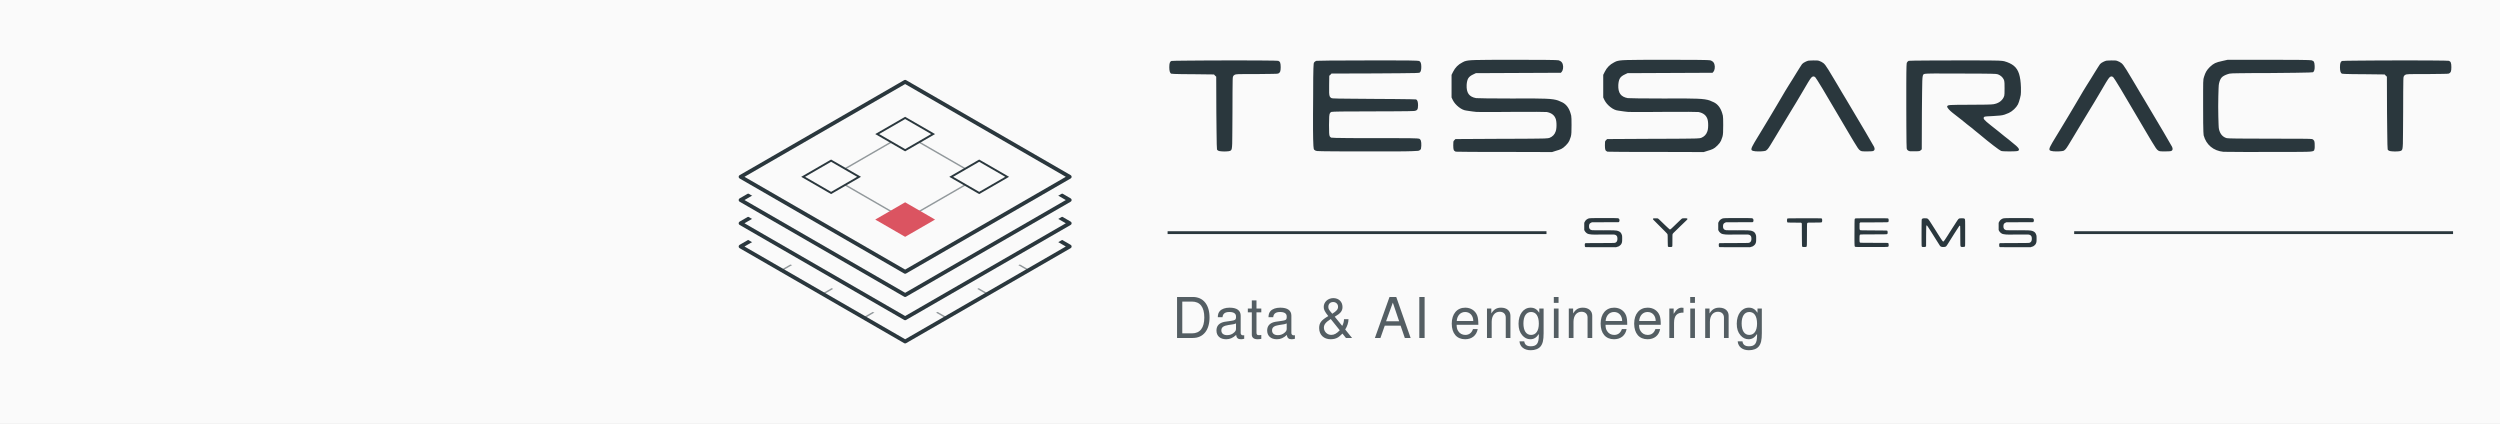
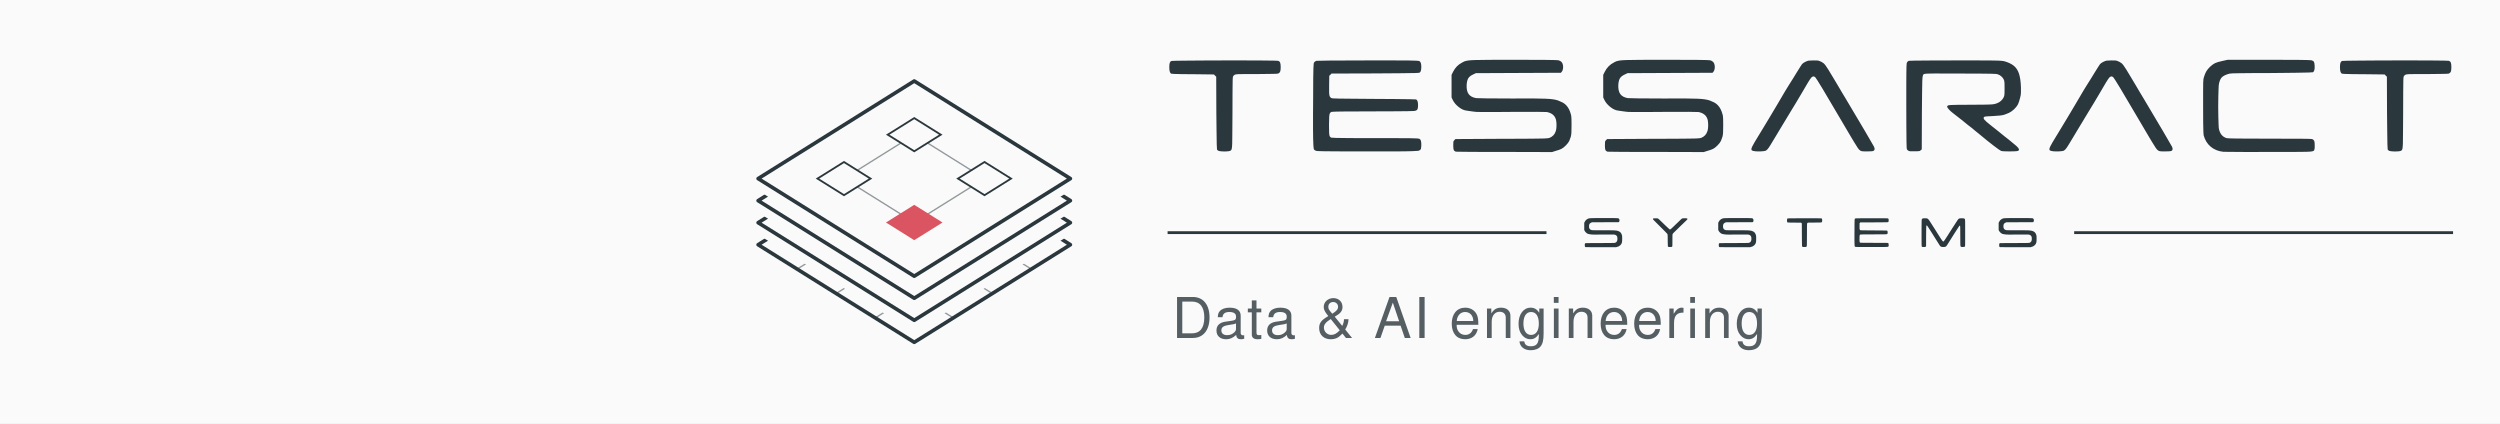
<svg xmlns="http://www.w3.org/2000/svg" viewBox="0 0 1128 191" width="1128" height="191" role="img" aria-label="Tessaract Systems">
  <defs>
    <mask id="li_m0" maskUnits="userSpaceOnUse" x="0" y="0" width="760" height="610">
      <rect x="0" y="0" width="760" height="610" fill="#fff" />
-       <polygon points="200,218.85 370,317 200,415.15 30,317" fill="#000" stroke="#000" stroke-width="22" stroke-linejoin="round" />
-       <polygon points="200,194.85 370,293 200,391.15 30,293" fill="#000" stroke="#000" stroke-width="22" stroke-linejoin="round" />
-       <polygon points="200,170.85 370,269 200,367.15 30,269" fill="#000" stroke="#000" stroke-width="22" stroke-linejoin="round" />
+       <polygon points="200,210.75 370,317 200,423.25 30,317" fill="#000" stroke="#000" stroke-width="22" stroke-linejoin="round" />
+       <polygon points="200,186.75 370,293 200,399.25 30,293" fill="#000" stroke="#000" stroke-width="22" stroke-linejoin="round" />
+       <polygon points="200,162.75 370,269 200,375.25 30,269" fill="#000" stroke="#000" stroke-width="22" stroke-linejoin="round" />
    </mask>
    <mask id="li_m1" maskUnits="userSpaceOnUse" x="0" y="0" width="760" height="610">
      <rect x="0" y="0" width="760" height="610" fill="#fff" />
-       <polygon points="200,194.85 370,293 200,391.15 30,293" fill="#000" stroke="#000" stroke-width="22" stroke-linejoin="round" />
-       <polygon points="200,170.85 370,269 200,367.15 30,269" fill="#000" stroke="#000" stroke-width="22" stroke-linejoin="round" />
+       <polygon points="200,186.75 370,293 200,399.25 30,293" fill="#000" stroke="#000" stroke-width="22" stroke-linejoin="round" />
+       <polygon points="200,162.75 370,269 200,375.25 30,269" fill="#000" stroke="#000" stroke-width="22" stroke-linejoin="round" />
    </mask>
    <mask id="li_m2" maskUnits="userSpaceOnUse" x="0" y="0" width="760" height="610">
      <rect x="0" y="0" width="760" height="610" fill="#fff" />
-       <polygon points="200,170.85 370,269 200,367.15 30,269" fill="#000" stroke="#000" stroke-width="22" stroke-linejoin="round" />
+       <polygon points="200,162.75 370,269 200,375.25 30,269" fill="#000" stroke="#000" stroke-width="22" stroke-linejoin="round" />
    </mask>
  </defs>
  <rect width="1128" height="191" fill="#FAFAFA" />
-   <g transform="translate(328.05,29.93) scale(0.4366939) translate(-16,-154.85)">
+   <g transform="translate(336.27,29.93) scale(0.4143418) translate(-16,-146.75)">
    <g mask="url(#li_m0)">
-       <polygon points="200,242.85 370,341 200,439.15 30,341" fill="none" stroke="#2A373D" stroke-width="4" stroke-linejoin="round" />
-       <path d="M72.5,365.54 L242.5,267.39 M115,390.07 L285,291.93 M157.5,414.61 L327.5,316.46 M157.5,267.39 L327.5,365.54 M115,291.93 L285,390.07 M72.5,316.46 L242.5,414.61" fill="none" stroke="#2A373D" stroke-width="1.5" stroke-linecap="round" opacity=".5" />
+       <polygon points="200,234.75 370,341 200,447.25 30,341" fill="none" stroke="#2A373D" stroke-width="4" stroke-linejoin="round" />
+       <path d="M72.5,367.56 L242.5,261.31 M115,394.12 L285,287.88 M157.5,420.69 L327.5,314.44 M157.5,261.31 L327.5,367.56 M115,287.88 L285,394.12 M72.5,314.44 L242.5,420.69" fill="none" stroke="#2A373D" stroke-width="1.5" stroke-linecap="round" opacity=".5" />
    </g>
    <g mask="url(#li_m1)">
-       <polygon points="200,218.85 370,317 200,415.15 30,317" fill="none" stroke="#2A373D" stroke-width="4" stroke-linejoin="round" />
-       <path d="M195.8,319.42 L191.5,267.93" fill="none" stroke="#2A373D" stroke-width="2" opacity=".75" />
-       <path d="M195.8,319.42 L289.2,314.58" fill="none" stroke="#2A373D" stroke-width="2" opacity=".75" />
-       <path d="M195.8,319.42 L106.5,321.85" fill="none" stroke="#2A373D" stroke-width="2" opacity=".75" />
-       <path d="M195.8,319.42 L204.2,368.5" fill="none" stroke="#2A373D" stroke-width="2" opacity=".75" />
-       <path d="M191.5,267.93 L289.2,314.58 M204.2,368.5 L106.5,321.85" fill="none" stroke="#2A373D" stroke-width="2" opacity=".75" />
-       <ellipse cx="191.5" cy="267.93" rx="10.8" ry="6.24" fill="#FAFAFA" stroke="#2A373D" stroke-width="2" />
-       <ellipse cx="289.2" cy="314.58" rx="10.8" ry="6.24" fill="#FAFAFA" stroke="#2A373D" stroke-width="2" />
-       <ellipse cx="106.5" cy="321.85" rx="10.8" ry="6.24" fill="#FAFAFA" stroke="#2A373D" stroke-width="2" />
-       <ellipse cx="204.2" cy="368.5" rx="10.8" ry="6.24" fill="#FAFAFA" stroke="#2A373D" stroke-width="2" />
-       <ellipse cx="195.8" cy="319.42" rx="15.6" ry="9.01" fill="#2A373D" stroke="#2A373D" stroke-width="2" />
+       <polygon points="200,210.75 370,317 200,423.25 30,317" fill="none" stroke="#2A373D" stroke-width="4" stroke-linejoin="round" />
+       <path d="M195.8,319.62 L191.5,263.88" fill="none" stroke="#2A373D" stroke-width="2" opacity=".75" />
+       <path d="M195.8,319.62 L289.2,314.38" fill="none" stroke="#2A373D" stroke-width="2" opacity=".75" />
+       <path d="M195.8,319.62 L106.5,322.25" fill="none" stroke="#2A373D" stroke-width="2" opacity=".75" />
+       <path d="M195.8,319.62 L204.2,372.75" fill="none" stroke="#2A373D" stroke-width="2" opacity=".75" />
+       <path d="M191.5,263.88 L289.2,314.38 M204.2,372.75 L106.5,322.25" fill="none" stroke="#2A373D" stroke-width="2" opacity=".75" />
+       <ellipse cx="191.5" cy="263.88" rx="10.8" ry="6.75" fill="#FAFAFA" stroke="#2A373D" stroke-width="2" />
+       <ellipse cx="289.2" cy="314.38" rx="10.8" ry="6.75" fill="#FAFAFA" stroke="#2A373D" stroke-width="2" />
+       <ellipse cx="106.5" cy="322.25" rx="10.8" ry="6.75" fill="#FAFAFA" stroke="#2A373D" stroke-width="2" />
+       <ellipse cx="204.2" cy="372.75" rx="10.8" ry="6.75" fill="#FAFAFA" stroke="#2A373D" stroke-width="2" />
+       <ellipse cx="195.8" cy="319.62" rx="15.6" ry="9.75" fill="#2A373D" stroke="#2A373D" stroke-width="2" />
    </g>
    <g mask="url(#li_m2)">
-       <polygon points="200,194.85 370,293 200,391.15 30,293" fill="none" stroke="#2A373D" stroke-width="4" stroke-linejoin="round" />
-       <polygon points="200,226.26 315.6,293 200,359.74 84.4,293" fill="none" stroke="#2A373D" stroke-width="2" stroke-dasharray="7 8" opacity=".75" />
-       <polygon points="200,261.59 254.4,293 200,324.41 145.6,293" fill="none" stroke="#2A373D" stroke-width="2" opacity=".75" />
-       <ellipse cx="200" cy="293" rx="9.6" ry="5.54" fill="#DB5461" />
+       <polygon points="200,186.75 370,293 200,399.25 30,293" fill="none" stroke="#2A373D" stroke-width="4" stroke-linejoin="round" />
+       <polygon points="200,220.75 315.6,293 200,365.25 84.4,293" fill="none" stroke="#2A373D" stroke-width="2" stroke-dasharray="7 8" opacity=".75" />
+       <polygon points="200,259 254.4,293 200,327 145.6,293" fill="none" stroke="#2A373D" stroke-width="2" opacity=".75" />
+       <ellipse cx="200" cy="293" rx="9.6" ry="6" fill="#DB5461" />
    </g>
    <g>
-       <polygon points="200,170.85 370,269 200,367.15 30,269" fill="none" stroke="#2A373D" stroke-width="4" stroke-linejoin="round" />
-       <polygon points="200,224.83 276.5,269 200,313.17 123.5,269" fill="none" stroke="#2A373D" stroke-width="1.5" opacity=".5" />
-       <polygon points="200,208.15 228.9,224.83 200,241.52 171.1,224.83" fill="#FAFAFA" stroke="#2A373D" stroke-width="2" />
-       <polygon points="276.5,252.31 305.4,269 276.5,285.69 247.6,269" fill="#FAFAFA" stroke="#2A373D" stroke-width="2" />
-       <polygon points="123.5,252.31 152.4,269 123.5,285.69 94.6,269" fill="#FAFAFA" stroke="#2A373D" stroke-width="2" />
-       <polygon points="200,296.48 228.9,313.17 200,329.85 171.1,313.17" fill="#DB5461" stroke="#DB5461" stroke-width="2" />
+       <polygon points="200,162.75 370,269 200,375.25 30,269" fill="none" stroke="#2A373D" stroke-width="4" stroke-linejoin="round" />
+       <polygon points="200,221.19 276.5,269 200,316.81 123.5,269" fill="none" stroke="#2A373D" stroke-width="1.5" opacity=".5" />
+       <polygon points="200,203.12 228.9,221.19 200,239.25 171.1,221.19" fill="#FAFAFA" stroke="#2A373D" stroke-width="2" />
+       <polygon points="276.5,250.94 305.4,269 276.5,287.06 247.6,269" fill="#FAFAFA" stroke="#2A373D" stroke-width="2" />
+       <polygon points="123.5,250.94 152.4,269 123.5,287.06 94.6,269" fill="#FAFAFA" stroke="#2A373D" stroke-width="2" />
+       <polygon points="200,298.75 228.9,316.81 200,334.88 171.1,316.81" fill="#DB5461" stroke="#DB5461" stroke-width="2" />
    </g>
  </g>
  <g transform="translate(526.82,26.97) scale(0.29) translate(-0,-699.26)">wordmark: the generator composes this with a freshly drawn mark.
<path d="M76.852 -3.034Q76.65 -3.236 76.448 -11.123Q76.245 -19.011 76.144 -31.853Q76.043 -44.696 75.841 -60.268L75.639 -116.289L73.819 -117.907L72.201 -119.728L39.437 -120.132Q30.336 -120.132 22.853 -120.233Q15.37 -120.334 10.618 -120.537Q5.865 -120.739 5.663 -120.941Q2.629 -122.357 2.629 -130.851Q2.629 -135.502 3.337 -137.727Q4.045 -139.952 6.067 -140.761Q6.472 -140.963 13.55 -141.064Q20.629 -141.165 32.46 -141.266Q44.291 -141.368 58.853 -141.469Q73.414 -141.57 88.987 -141.57Q104.559 -141.57 119.121 -141.57Q133.682 -141.57 145.513 -141.469Q157.345 -141.368 164.524 -141.266Q171.704 -141.165 172.108 -140.963Q174.333 -140.154 175.142 -138.031Q175.951 -135.907 175.951 -131.053Q175.951 -126.199 175.142 -124.177Q174.333 -122.154 172.108 -121.143Q171.299 -120.739 162.906 -120.638Q154.513 -120.537 138.132 -120.334Q126.806 -120.334 120.334 -120.334Q113.863 -120.334 110.526 -120.233Q107.189 -120.132 105.975 -119.829Q104.762 -119.525 104.155 -119.121Q102.335 -118.11 101.728 -116.289Q101.323 -115.683 101.222 -110.121Q101.121 -104.559 101.02 -92.627Q100.919 -80.695 100.919 -60.673Q100.717 -41.257 100.717 -29.629Q100.717 -18 100.515 -12.135Q100.312 -6.27 99.807 -4.146Q99.301 -2.022 98.29 -1.416Q98.088 -1.213 97.076 -0.809Q95.661 -0.202 91.717 0.0Q87.773 0.202 83.931 -0.101Q80.088 -0.404 79.077 -1.011Q77.257 -1.82 76.852 -3.034Z M228.284 -2.427Q227.677 -3.034 227.374 -4.146Q227.071 -5.258 226.869 -8.595Q226.666 -11.932 226.464 -19.213Q226.262 -23.662 226.262 -34.078Q226.262 -44.493 226.262 -58.044Q226.262 -71.594 226.464 -85.751Q226.464 -103.548 226.565 -113.863Q226.666 -124.177 226.869 -129.233Q227.071 -134.289 227.273 -136.008Q227.475 -137.727 227.88 -138.334Q229.093 -140.154 231.52 -140.963Q232.734 -141.165 252.452 -141.368Q272.171 -141.57 311.406 -141.57Q335.877 -141.57 351.248 -141.57Q366.618 -141.57 375.112 -141.469Q383.606 -141.368 387.045 -141.165Q390.483 -140.963 391.292 -140.761Q393.112 -139.952 393.921 -137.828Q394.73 -135.705 394.73 -131.458Q394.73 -124.177 392.101 -122.559Q391.494 -122.154 385.123 -121.952Q378.753 -121.75 363.787 -121.649Q348.821 -121.548 322.731 -121.346L254.98 -121.143L253.362 -119.323L251.542 -117.705L251.34 -103.346Q251.138 -95.256 251.34 -91.211Q251.542 -87.167 252.25 -85.65Q252.958 -84.133 254.576 -83.122Q255.182 -82.717 257.407 -82.515Q259.632 -82.313 266.002 -82.212Q272.373 -82.11 285.519 -82.009Q298.665 -81.908 321.114 -81.706Q338.911 -81.706 353.675 -81.504Q368.438 -81.301 377.438 -81.2Q386.438 -81.099 386.64 -80.897Q389.674 -79.481 389.674 -71.796Q389.674 -66.942 388.46 -65.122Q387.247 -63.302 383.404 -62.897Q382.393 -62.695 373.292 -62.594Q364.191 -62.493 349.832 -62.392Q335.473 -62.291 318.484 -62.291Q285.317 -62.291 270.755 -62.088Q256.194 -61.886 254.98 -61.482Q253.362 -60.875 252.553 -59.459Q251.744 -58.044 251.441 -53.999Q251.138 -49.954 251.138 -41.055Q251.138 -32.763 251.34 -28.82Q251.542 -24.876 252.25 -23.561Q252.958 -22.247 254.576 -21.438Q255.182 -21.235 261.755 -21.033Q268.328 -20.831 282.991 -20.73Q297.653 -20.629 322.731 -20.629Q343.765 -20.629 356.91 -20.629Q370.056 -20.629 377.337 -20.528Q384.618 -20.426 387.55 -20.224Q390.483 -20.022 391.292 -19.82Q393.314 -19.011 394.123 -16.483Q394.932 -13.955 394.73 -8.696Q394.528 -5.258 394.224 -4.146Q393.921 -3.034 392.707 -2.225Q391.696 -1.213 389.775 -0.91Q387.854 -0.607 380.573 -0.404Q377.539 -0.202 368.337 -0.101Q359.135 0.0 345.888 0.0Q332.641 0.0 317.574 0.0Q302.507 0.0 287.845 0.0Q273.182 0.0 260.845 -0.101Q248.508 -0.202 240.823 -0.303Q233.138 -0.404 232.531 -0.607Q229.7 -1.011 228.284 -2.427Z M444.434 -9.303Q444.434 -13.955 444.636 -15.067Q444.838 -16.179 446.052 -17.393L447.872 -19.213L519.466 -19.618Q539.892 -19.618 553.24 -19.719Q566.588 -19.82 574.476 -19.921Q582.363 -20.022 586.206 -20.123Q590.048 -20.224 591.666 -20.528Q593.284 -20.831 594.093 -21.033Q601.374 -23.865 603.801 -31.145Q604.61 -33.168 604.913 -36.707Q605.217 -40.246 605.014 -43.786Q604.812 -47.325 604.205 -49.549Q601.576 -59.055 590.048 -61.279Q588.228 -61.482 574.678 -61.583Q561.128 -61.684 534.027 -61.482Q516.837 -61.279 506.118 -61.279Q495.399 -61.279 489.332 -61.279Q483.264 -61.279 480.13 -61.482Q476.995 -61.684 474.77 -62.088Q471.939 -62.493 469.107 -62.897Q466.276 -63.302 465.063 -63.504Q459.198 -64.111 453.029 -68.965Q446.861 -73.819 443.827 -79.684L441.805 -83.931V-119.121L444.232 -123.975Q449.085 -133.682 458.389 -138.334Q459.4 -138.941 460.31 -139.345Q461.22 -139.75 462.029 -140.154Q464.254 -140.963 467.793 -141.469Q471.332 -141.974 478.815 -142.176Q486.298 -142.379 500.455 -142.48Q514.612 -142.581 538.072 -142.581Q605.823 -142.581 608.25 -141.772Q613.913 -140.154 614.924 -135.098Q615.733 -132.267 615.228 -128.93Q614.722 -125.593 613.306 -123.975L611.891 -122.357L479.624 -121.75L475.781 -119.93Q469.916 -117.301 467.793 -113.761Q465.669 -110.222 465.265 -103.346Q464.86 -94.043 468.4 -89.189Q471.939 -84.335 480.029 -82.919Q482.051 -82.717 496.714 -82.515Q511.376 -82.313 536.252 -82.313Q555.263 -82.515 567.701 -82.414Q580.139 -82.313 587.824 -82.009Q595.509 -81.706 600.059 -80.998Q604.61 -80.29 607.644 -79.178Q610.677 -78.066 614.318 -76.245Q623.216 -71.594 626.857 -59.662Q627.666 -57.437 627.969 -55.617Q628.272 -53.797 628.373 -50.561Q628.475 -47.325 628.475 -40.853Q628.475 -33.37 628.272 -29.325Q628.07 -25.28 627.261 -22.651Q626.452 -20.022 625.036 -16.584Q623.621 -13.348 619.576 -9.303Q615.531 -5.258 612.497 -3.843Q611.284 -3.236 608.756 -2.326Q606.228 -1.416 603.801 -0.809L598.138 1.011L523.915 0.809Q508.545 0.809 494.994 0.809Q481.444 0.809 471.029 0.708Q460.613 0.607 454.546 0.506Q448.479 0.404 448.276 0.404Q445.85 -0.607 445.142 -2.427Q444.434 -4.247 444.434 -9.303Z M680.403 -9.303Q680.403 -13.955 680.606 -15.067Q680.808 -16.179 682.021 -17.393L683.841 -19.213L755.435 -19.618Q775.862 -19.618 789.21 -19.719Q802.558 -19.82 810.445 -19.921Q818.333 -20.022 822.175 -20.123Q826.018 -20.224 827.636 -20.528Q829.254 -20.831 830.063 -21.033Q837.343 -23.865 839.77 -31.145Q840.579 -33.168 840.883 -36.707Q841.186 -40.246 840.984 -43.786Q840.782 -47.325 840.175 -49.549Q837.546 -59.055 826.018 -61.279Q824.198 -61.482 810.647 -61.583Q797.097 -61.684 769.997 -61.482Q752.806 -61.279 742.087 -61.279Q731.368 -61.279 725.301 -61.279Q719.234 -61.279 716.099 -61.482Q712.964 -61.684 710.74 -62.088Q707.908 -62.493 705.077 -62.897Q702.245 -63.302 701.032 -63.504Q695.167 -64.111 688.999 -68.965Q682.83 -73.819 679.797 -79.684L677.774 -83.931V-119.121L680.201 -123.975Q685.055 -133.682 694.358 -138.334Q695.369 -138.941 696.279 -139.345Q697.189 -139.75 697.998 -140.154Q700.223 -140.963 703.762 -141.469Q707.302 -141.974 714.785 -142.176Q722.267 -142.379 736.424 -142.48Q750.581 -142.581 774.042 -142.581Q841.793 -142.581 844.22 -141.772Q849.883 -140.154 850.894 -135.098Q851.703 -132.267 851.197 -128.93Q850.691 -125.593 849.276 -123.975L847.86 -122.357L715.593 -121.75L711.751 -119.93Q705.886 -117.301 703.762 -113.761Q701.639 -110.222 701.234 -103.346Q700.83 -94.043 704.369 -89.189Q707.908 -84.335 715.998 -82.919Q718.02 -82.717 732.683 -82.515Q747.346 -82.313 772.221 -82.313Q791.232 -82.515 803.67 -82.414Q816.108 -82.313 823.793 -82.009Q831.478 -81.706 836.029 -80.998Q840.579 -80.29 843.613 -79.178Q846.647 -78.066 850.287 -76.245Q859.186 -71.594 862.826 -59.662Q863.635 -57.437 863.938 -55.617Q864.242 -53.797 864.343 -50.561Q864.444 -47.325 864.444 -40.853Q864.444 -33.37 864.242 -29.325Q864.039 -25.28 863.231 -22.651Q862.422 -20.022 861.006 -16.584Q859.59 -13.348 855.545 -9.303Q851.5 -5.258 848.467 -3.843Q847.253 -3.236 844.725 -2.326Q842.197 -1.416 839.77 -0.809L834.108 1.011L759.885 0.809Q744.514 0.809 730.964 0.809Q717.414 0.809 706.998 0.708Q696.583 0.607 690.515 0.506Q684.448 0.404 684.246 0.404Q681.819 -0.607 681.111 -2.427Q680.403 -4.247 680.403 -9.303Z M918.193 -22.449Q921.631 -28.112 926.788 -36.606Q931.945 -45.1 937.406 -54.201Q942.866 -63.302 947.518 -71.189Q952.17 -79.077 954.799 -83.526Q957.226 -87.975 960.664 -93.537Q964.102 -99.099 966.327 -102.739Q968.551 -106.177 972.192 -112.042Q975.832 -117.907 978.663 -122.559Q981.495 -127.211 984.023 -131.154Q986.551 -135.098 987.158 -135.907Q988.978 -137.929 993.023 -139.75Q995.652 -140.963 997.472 -141.266Q999.292 -141.57 1004.955 -141.57Q1008.798 -141.57 1010.618 -141.469Q1012.438 -141.368 1013.752 -140.862Q1015.067 -140.356 1017.292 -139.345Q1019.112 -138.334 1020.426 -137.323Q1021.741 -136.311 1023.46 -134.087Q1025.179 -131.862 1028.112 -127.109Q1031.044 -122.357 1036.1 -113.863Q1038.527 -109.818 1041.965 -104.054Q1045.403 -98.29 1048.943 -92.223Q1052.482 -86.155 1055.516 -81.301Q1074.324 -49.752 1085.65 -30.539Q1096.975 -11.326 1098.998 -7.483Q1101.425 -2.629 1098.189 -0.809Q1096.773 0.0 1088.279 0.0Q1084.436 0.0 1082.11 -0.101Q1079.785 -0.202 1078.167 -1.011Q1075.942 -2.225 1073.92 -5.258Q1071.897 -8.292 1067.852 -14.966Q1066.639 -16.988 1063.605 -22.044Q1060.572 -27.1 1056.729 -33.673Q1052.886 -40.246 1049.044 -46.718Q1028.82 -81.301 1019.112 -97.38Q1009.404 -113.458 1007.786 -115.278Q1004.753 -118.312 1001.517 -114.874Q1000.303 -113.66 996.461 -107.391Q992.618 -101.121 987.764 -92.627Q986.753 -91.009 984.124 -86.459Q981.495 -81.908 977.753 -75.74Q974.012 -69.571 970.169 -63.302Q966.327 -56.83 961.675 -49.246Q957.023 -41.662 952.877 -34.685Q948.732 -27.707 945.9 -23.056Q940.237 -13.55 937.507 -9.202Q934.777 -4.854 933.462 -3.438Q932.148 -2.022 930.934 -1.213Q929.114 -0.404 924.058 -0.101Q919.002 0.202 914.35 -0.202Q910.103 -0.607 908.789 -1.921Q907.474 -3.236 909.699 -7.786Q911.923 -12.337 918.193 -22.449Z M1149.915 -4.854Q1149.713 -5.461 1149.612 -14.865Q1149.511 -24.269 1149.41 -39.235Q1149.309 -54.201 1149.309 -71.998Q1149.309 -90.605 1149.309 -102.537Q1149.309 -114.469 1149.41 -121.548Q1149.511 -128.626 1149.612 -132.165Q1149.713 -135.705 1149.915 -136.918Q1150.117 -138.132 1150.522 -138.536Q1151.533 -140.356 1153.151 -140.963Q1153.556 -141.165 1162.657 -141.266Q1171.757 -141.368 1187.836 -141.469Q1203.914 -141.57 1225.756 -141.57Q1246.587 -141.57 1259.935 -141.57Q1273.283 -141.57 1281.07 -141.469Q1288.856 -141.368 1292.698 -141.266Q1296.541 -141.165 1298.361 -140.862Q1300.181 -140.559 1301.597 -140.356Q1311.103 -137.727 1316.664 -133.177Q1322.226 -128.626 1324.754 -120.638Q1327.282 -112.649 1327.686 -99.503Q1327.686 -94.852 1327.686 -92.324Q1327.686 -89.796 1327.383 -87.874Q1327.08 -85.953 1326.271 -82.919Q1325.664 -80.29 1324.653 -77.358Q1323.642 -74.425 1323.035 -73.212Q1321.012 -69.369 1317.069 -65.628Q1313.125 -61.886 1308.878 -59.864Q1305.237 -58.246 1302.204 -57.235Q1299.17 -56.223 1295.024 -55.819Q1290.878 -55.414 1284.002 -55.01Q1271.665 -54.605 1270.654 -53.797Q1268.632 -52.179 1270.654 -49.549Q1272.676 -46.92 1280.968 -40.449Q1284.002 -38.022 1286.732 -35.898Q1289.463 -33.774 1293.103 -30.842Q1296.743 -27.909 1302.406 -23.258Q1305.035 -21.235 1308.271 -18.707Q1311.507 -16.179 1313.529 -14.359Q1321.619 -8.09 1323.743 -5.056Q1325.866 -2.022 1323.035 -0.809Q1322.024 -0.404 1318.282 -0.202Q1314.541 0.0 1309.889 0.0Q1305.237 0.0 1301.395 -0.202Q1297.552 -0.404 1296.743 -0.809Q1294.519 -1.82 1285.215 -8.899Q1275.912 -15.977 1262.16 -27.505Q1258.924 -30.134 1255.89 -32.561Q1252.857 -34.988 1251.845 -35.999Q1250.632 -36.808 1248.306 -38.729Q1245.98 -40.651 1243.756 -42.269Q1240.115 -45.302 1235.565 -48.943Q1231.014 -52.583 1221.307 -60.066Q1217.464 -63.1 1215.138 -65.83Q1212.813 -68.56 1212.813 -69.774Q1213.015 -70.785 1214.026 -71.392Q1215.037 -71.998 1218.475 -72.201Q1221.914 -72.403 1229.194 -72.504Q1236.475 -72.605 1249.216 -72.605Q1263.373 -72.605 1273.182 -72.807Q1282.991 -73.01 1284.811 -73.414Q1295.934 -75.234 1300.586 -83.728Q1301.395 -85.346 1301.698 -86.459Q1302.002 -87.571 1302.103 -90.099Q1302.204 -92.627 1302.204 -98.29Q1302.204 -103.548 1302.103 -106.076Q1302.002 -108.604 1301.698 -109.818Q1301.395 -111.031 1300.788 -112.245Q1297.957 -117.503 1291.889 -119.93Q1290.878 -120.334 1288.755 -120.537Q1286.631 -120.739 1281.07 -120.84Q1275.508 -120.941 1264.587 -121.042Q1253.666 -121.143 1234.857 -121.143Q1206.543 -121.346 1193.195 -121.244Q1179.847 -121.143 1178.431 -120.739Q1177.825 -120.537 1177.319 -120.435Q1176.813 -120.334 1176.409 -120.132Q1175.398 -119.525 1174.892 -117.301Q1174.387 -115.076 1174.184 -109.009Q1173.982 -102.941 1173.881 -91.211Q1173.78 -79.481 1173.578 -59.864L1173.375 -3.236L1171.757 -1.82Q1170.948 -0.809 1169.432 -0.506Q1167.915 -0.202 1162.454 -0.202Q1156.994 0.0 1155.376 -0.202Q1153.758 -0.404 1152.342 -1.213Q1150.32 -2.427 1149.915 -4.854Z M1381.84 -22.449Q1385.278 -28.112 1390.435 -36.606Q1395.592 -45.1 1401.053 -54.201Q1406.513 -63.302 1411.165 -71.189Q1415.817 -79.077 1418.446 -83.526Q1420.873 -87.975 1424.311 -93.537Q1427.749 -99.099 1429.974 -102.739Q1432.198 -106.177 1435.839 -112.042Q1439.479 -117.907 1442.31 -122.559Q1445.142 -127.211 1447.67 -131.154Q1450.198 -135.098 1450.805 -135.907Q1452.625 -137.929 1456.67 -139.75Q1459.299 -140.963 1461.119 -141.266Q1462.939 -141.57 1468.602 -141.57Q1472.444 -141.57 1474.265 -141.469Q1476.085 -141.368 1477.399 -140.862Q1478.714 -140.356 1480.939 -139.345Q1482.759 -138.334 1484.073 -137.323Q1485.388 -136.311 1487.107 -134.087Q1488.826 -131.862 1491.759 -127.109Q1494.691 -122.357 1499.747 -113.863Q1502.174 -109.818 1505.612 -104.054Q1509.05 -98.29 1512.59 -92.223Q1516.129 -86.155 1519.162 -81.301Q1537.971 -49.752 1549.297 -30.539Q1560.622 -11.326 1562.645 -7.483Q1565.072 -2.629 1561.836 -0.809Q1560.42 0.0 1551.926 0.0Q1548.083 0.0 1545.757 -0.101Q1543.432 -0.202 1541.814 -1.011Q1539.589 -2.225 1537.567 -5.258Q1535.544 -8.292 1531.499 -14.966Q1530.286 -16.988 1527.252 -22.044Q1524.219 -27.1 1520.376 -33.673Q1516.533 -40.246 1512.691 -46.718Q1492.466 -81.301 1482.759 -97.38Q1473.051 -113.458 1471.433 -115.278Q1468.4 -118.312 1465.164 -114.874Q1463.95 -113.66 1460.108 -107.391Q1456.265 -101.121 1451.411 -92.627Q1450.4 -91.009 1447.771 -86.459Q1445.142 -81.908 1441.4 -75.74Q1437.659 -69.571 1433.816 -63.302Q1429.974 -56.83 1425.322 -49.246Q1420.67 -41.662 1416.524 -34.685Q1412.378 -27.707 1409.547 -23.056Q1403.884 -13.55 1401.154 -9.202Q1398.424 -4.854 1397.109 -3.438Q1395.795 -2.022 1394.581 -1.213Q1392.761 -0.404 1387.705 -0.101Q1382.649 0.202 1377.997 -0.202Q1373.75 -0.607 1372.436 -1.921Q1371.121 -3.236 1373.346 -7.786Q1375.57 -12.337 1381.84 -22.449Z M1611.944 -25.078Q1611.742 -26.494 1611.54 -30.64Q1611.337 -34.786 1611.236 -44.089Q1611.135 -53.392 1611.135 -70.178Q1611.135 -85.346 1611.135 -93.942Q1611.135 -102.537 1611.236 -106.683Q1611.337 -110.829 1611.641 -112.649Q1611.944 -114.469 1612.551 -116.087Q1614.169 -121.346 1616.09 -124.581Q1618.011 -127.817 1621.652 -131.458Q1625.899 -135.502 1629.64 -137.323Q1633.382 -139.143 1641.269 -140.761L1649.359 -142.581H1713.47Q1744.009 -142.581 1761.3 -142.379Q1778.592 -142.176 1779.805 -141.772Q1782.637 -140.963 1783.547 -139.345Q1784.457 -137.727 1784.659 -133.076Q1785.064 -124.986 1782.03 -123.166Q1781.423 -122.963 1775.255 -122.761Q1769.087 -122.559 1755.132 -122.357Q1741.177 -122.154 1717.11 -121.952Q1698.504 -121.952 1686.572 -121.851Q1674.639 -121.75 1667.662 -121.649Q1660.685 -121.548 1657.247 -121.447Q1653.808 -121.346 1652.393 -121.042Q1650.977 -120.739 1649.764 -120.334Q1642.887 -118.11 1640.056 -115.076Q1637.225 -112.042 1635.809 -105.368Q1635.404 -103.75 1635.202 -98.492Q1635 -93.234 1634.798 -85.751Q1634.595 -78.268 1634.595 -69.976Q1634.595 -61.684 1634.798 -54.201Q1635 -46.718 1635.202 -41.359Q1635.404 -35.999 1635.809 -34.583Q1638.438 -23.258 1647.943 -20.629Q1649.157 -20.224 1665.033 -20.022Q1680.909 -19.82 1714.683 -19.82Q1748.66 -19.82 1764.233 -19.719Q1779.805 -19.618 1780.817 -19.213Q1782.839 -18.404 1783.85 -16.584Q1784.457 -15.573 1784.659 -12.64Q1784.862 -9.708 1784.76 -6.674Q1784.659 -3.64 1784.053 -2.427Q1784.053 -2.225 1783.951 -1.921Q1783.85 -1.618 1783.648 -1.416Q1783.041 -0.607 1780.817 -0.101Q1778.592 0.404 1771.918 0.607Q1765.244 0.809 1751.492 0.809Q1737.739 0.809 1714.279 0.809Q1696.077 1.011 1680.302 0.91Q1664.527 0.809 1654.314 0.708Q1644.101 0.607 1642.685 0.607Q1630.955 -0.607 1622.966 -7.281Q1614.978 -13.955 1611.944 -25.078Z M1898.272 -3.034Q1898.07 -3.236 1897.868 -11.123Q1897.665 -19.011 1897.564 -31.853Q1897.463 -44.696 1897.261 -60.268L1897.059 -116.289L1895.238 -117.907L1893.62 -119.728L1860.857 -120.132Q1851.756 -120.132 1844.273 -120.233Q1836.79 -120.334 1832.038 -120.537Q1827.285 -120.739 1827.083 -120.941Q1824.049 -122.357 1824.049 -130.851Q1824.049 -135.502 1824.757 -137.727Q1825.465 -139.952 1827.487 -140.761Q1827.892 -140.963 1834.97 -141.064Q1842.049 -141.165 1853.88 -141.266Q1865.711 -141.368 1880.272 -141.469Q1894.834 -141.57 1910.407 -141.57Q1925.979 -141.57 1940.541 -141.57Q1955.102 -141.57 1966.933 -141.469Q1978.765 -141.368 1985.944 -141.266Q1993.124 -141.165 1993.528 -140.963Q1995.753 -140.154 1996.562 -138.031Q1997.371 -135.907 1997.371 -131.053Q1997.371 -126.199 1996.562 -124.177Q1995.753 -122.154 1993.528 -121.143Q1992.719 -120.739 1984.326 -120.638Q1975.933 -120.537 1959.551 -120.334Q1948.226 -120.334 1941.754 -120.334Q1935.282 -120.334 1931.945 -120.233Q1928.608 -120.132 1927.395 -119.829Q1926.181 -119.525 1925.575 -119.121Q1923.755 -118.11 1923.148 -116.289Q1922.743 -115.683 1922.642 -110.121Q1922.541 -104.559 1922.44 -92.627Q1922.339 -80.695 1922.339 -60.673Q1922.137 -41.257 1922.137 -29.629Q1922.137 -18 1921.934 -12.135Q1921.732 -6.27 1921.227 -4.146Q1920.721 -2.022 1919.71 -1.416Q1919.507 -1.213 1918.496 -0.809Q1917.081 -0.202 1913.137 0.0Q1909.193 0.202 1905.351 -0.101Q1901.508 -0.404 1900.497 -1.011Q1898.677 -1.82 1898.272 -3.034Z" fill="#2A373D" transform="translate(0,841.841)" />
    <path d="M3.581 -2.941Q3.581 -4.412 3.645 -4.764Q3.709 -5.116 4.092 -5.499L4.668 -6.075L27.304 -6.203Q33.763 -6.203 37.983 -6.235Q42.203 -6.267 44.697 -6.299Q47.191 -6.33 48.406 -6.362Q49.621 -6.394 50.132 -6.49Q50.644 -6.586 50.9 -6.65Q53.202 -7.545 53.969 -9.847Q54.225 -10.487 54.321 -11.606Q54.417 -12.725 54.353 -13.844Q54.289 -14.963 54.097 -15.666Q53.266 -18.672 49.621 -19.375Q49.045 -19.439 44.761 -19.471Q40.477 -19.503 31.908 -19.439Q26.473 -19.375 23.084 -19.375Q19.695 -19.375 17.777 -19.375Q15.858 -19.375 14.867 -19.439Q13.876 -19.503 13.173 -19.631Q12.277 -19.759 11.382 -19.887Q10.487 -20.015 10.103 -20.079Q8.249 -20.27 6.299 -21.805Q4.348 -23.34 3.389 -25.194L2.75 -26.537V-37.663L3.517 -39.198Q5.052 -42.267 7.993 -43.738Q8.313 -43.93 8.601 -44.058Q8.888 -44.186 9.144 -44.313Q9.847 -44.569 10.966 -44.729Q12.085 -44.889 14.451 -44.953Q16.817 -45.017 21.293 -45.049Q25.77 -45.081 33.187 -45.081Q54.608 -45.081 55.376 -44.825Q57.166 -44.313 57.486 -42.715Q57.742 -41.82 57.582 -40.765Q57.422 -39.709 56.974 -39.198L56.527 -38.686L14.707 -38.494L13.492 -37.919Q11.638 -37.088 10.966 -35.969Q10.295 -34.85 10.167 -32.676Q10.039 -29.734 11.158 -28.199Q12.277 -26.665 14.835 -26.217Q15.475 -26.153 20.11 -26.089Q24.746 -26.025 32.612 -26.025Q38.622 -26.089 42.555 -26.057Q46.488 -26.025 48.917 -25.929Q51.347 -25.834 52.786 -25.61Q54.225 -25.386 55.184 -25.034Q56.143 -24.683 57.294 -24.107Q60.108 -22.636 61.259 -18.864Q61.514 -18.16 61.61 -17.585Q61.706 -17.009 61.738 -15.986Q61.77 -14.963 61.77 -12.917Q61.77 -10.551 61.706 -9.272Q61.642 -7.993 61.387 -7.162Q61.131 -6.33 60.683 -5.243Q60.236 -4.22 58.957 -2.941Q57.678 -1.663 56.719 -1.215Q56.335 -1.023 55.536 -0.735Q54.736 -0.448 53.969 -0.256L52.179 0.32L28.711 0.256Q23.851 0.256 19.567 0.256Q15.283 0.256 11.99 0.224Q8.696 0.192 6.778 0.16Q4.86 0.128 4.796 0.128Q4.028 -0.192 3.805 -0.767Q3.581 -1.343 3.581 -2.941Z M132.855 -1.087 132.728 -5.307Q132.664 -7.034 132.632 -9.624Q132.6 -12.213 132.6 -14.068Q132.6 -16.05 132.536 -17.617Q132.472 -19.183 132.344 -19.631Q132.28 -19.951 131.96 -20.398Q131.641 -20.846 130.585 -21.997Q129.53 -23.148 127.292 -25.386Q125.054 -27.624 121.154 -31.525Q118.148 -34.53 115.591 -37.088Q113.033 -39.645 111.498 -41.212Q109.963 -42.779 109.836 -42.907Q109.516 -43.418 109.676 -43.898Q109.836 -44.377 110.347 -44.505Q110.539 -44.569 111.594 -44.633Q112.649 -44.697 113.928 -44.697Q115.846 -44.697 116.518 -44.633Q117.189 -44.569 117.637 -44.313Q117.893 -44.186 119.267 -42.939Q120.642 -41.692 122.241 -40.093Q125.758 -36.64 128.667 -33.89Q131.577 -31.141 133.399 -29.446Q135.221 -27.752 135.541 -27.56Q135.669 -27.496 135.797 -27.432Q135.925 -27.368 136.053 -27.304Q136.308 -27.24 136.852 -27.56Q137.396 -27.88 138.579 -28.935Q139.761 -29.99 141.968 -32.164Q144.174 -34.338 147.946 -37.919Q150.504 -40.413 152.518 -42.299Q154.533 -44.186 154.788 -44.313Q155.236 -44.569 155.939 -44.633Q156.643 -44.697 158.625 -44.761Q161.822 -44.825 162.749 -44.473Q163.677 -44.122 163.165 -43.035Q163.037 -42.779 162.046 -41.788Q161.055 -40.796 159.84 -39.645Q159.009 -38.878 157.666 -37.567Q156.323 -36.256 154.788 -34.786Q153.254 -33.315 151.911 -32.036Q150.568 -30.693 149.033 -29.191Q147.499 -27.688 146.124 -26.377Q144.749 -25.066 143.918 -24.235Q142.575 -23.02 141.552 -21.933Q140.529 -20.846 140.401 -20.526Q140.209 -20.142 140.113 -19.663Q140.017 -19.183 139.985 -17.872Q139.953 -16.562 139.953 -13.62Q139.953 -11.126 139.921 -8.409Q139.889 -5.691 139.889 -4.348L139.825 -1.151L139.25 -0.575Q138.866 -0.128 138.483 -0.064Q138.099 0.0 136.308 0.0Q134.582 0.0 134.166 -0.064Q133.751 -0.128 133.367 -0.512Z M212.062 -2.941Q212.062 -4.412 212.126 -4.764Q212.19 -5.116 212.573 -5.499L213.149 -6.075L235.785 -6.203Q242.243 -6.203 246.464 -6.235Q250.684 -6.267 253.178 -6.299Q255.672 -6.33 256.887 -6.362Q258.102 -6.394 258.613 -6.49Q259.125 -6.586 259.38 -6.65Q261.682 -7.545 262.45 -9.847Q262.706 -10.487 262.802 -11.606Q262.897 -12.725 262.833 -13.844Q262.77 -14.963 262.578 -15.666Q261.746 -18.672 258.102 -19.375Q257.526 -19.439 253.242 -19.471Q248.958 -19.503 240.389 -19.439Q234.954 -19.375 231.565 -19.375Q228.176 -19.375 226.257 -19.375Q224.339 -19.375 223.348 -19.439Q222.357 -19.503 221.653 -19.631Q220.758 -19.759 219.863 -19.887Q218.968 -20.015 218.584 -20.079Q216.73 -20.27 214.779 -21.805Q212.829 -23.34 211.87 -25.194L211.23 -26.537V-37.663L211.998 -39.198Q213.532 -42.267 216.474 -43.738Q216.794 -43.93 217.081 -44.058Q217.369 -44.186 217.625 -44.313Q218.328 -44.569 219.447 -44.729Q220.566 -44.889 222.932 -44.953Q225.298 -45.017 229.774 -45.049Q234.25 -45.081 241.668 -45.081Q263.089 -45.081 263.857 -44.825Q265.647 -44.313 265.967 -42.715Q266.223 -41.82 266.063 -40.765Q265.903 -39.709 265.455 -39.198L265.008 -38.686L223.188 -38.494L221.973 -37.919Q220.119 -37.088 219.447 -35.969Q218.776 -34.85 218.648 -32.676Q218.52 -29.734 219.639 -28.199Q220.758 -26.665 223.316 -26.217Q223.955 -26.153 228.591 -26.089Q233.227 -26.025 241.092 -26.025Q247.103 -26.089 251.036 -26.057Q254.968 -26.025 257.398 -25.929Q259.828 -25.834 261.267 -25.61Q262.706 -25.386 263.665 -25.034Q264.624 -24.683 265.775 -24.107Q268.588 -22.636 269.739 -18.864Q269.995 -18.16 270.091 -17.585Q270.187 -17.009 270.219 -15.986Q270.251 -14.963 270.251 -12.917Q270.251 -10.551 270.187 -9.272Q270.123 -7.993 269.867 -7.162Q269.612 -6.33 269.164 -5.243Q268.716 -4.22 267.437 -2.941Q266.159 -1.663 265.199 -1.215Q264.816 -1.023 264.016 -0.735Q263.217 -0.448 262.45 -0.256L260.659 0.32L237.192 0.256Q232.332 0.256 228.048 0.256Q223.763 0.256 220.47 0.224Q217.177 0.192 215.259 0.16Q213.341 0.128 213.277 0.128Q212.509 -0.192 212.285 -0.767Q212.062 -1.343 212.062 -2.941Z M341.656 -0.959Q341.592 -1.023 341.528 -3.517Q341.464 -6.011 341.432 -10.071Q341.4 -14.132 341.336 -19.055L341.272 -36.768L340.697 -37.28L340.185 -37.855L329.826 -37.983Q326.949 -37.983 324.583 -38.015Q322.217 -38.047 320.714 -38.111Q319.212 -38.175 319.148 -38.239Q318.188 -38.686 318.188 -41.372Q318.188 -42.843 318.412 -43.546Q318.636 -44.249 319.275 -44.505Q319.403 -44.569 321.641 -44.601Q323.879 -44.633 327.62 -44.665Q331.361 -44.697 335.965 -44.729Q340.569 -44.761 345.493 -44.761Q350.416 -44.761 355.02 -44.761Q359.624 -44.761 363.365 -44.729Q367.106 -44.697 369.376 -44.665Q371.646 -44.633 371.774 -44.569Q372.477 -44.313 372.733 -43.642Q372.989 -42.971 372.989 -41.436Q372.989 -39.901 372.733 -39.262Q372.477 -38.622 371.774 -38.303Q371.518 -38.175 368.864 -38.143Q366.211 -38.111 361.031 -38.047Q357.45 -38.047 355.404 -38.047Q353.358 -38.047 352.303 -38.015Q351.248 -37.983 350.864 -37.887Q350.48 -37.791 350.288 -37.663Q349.713 -37.343 349.521 -36.768Q349.393 -36.576 349.361 -34.818Q349.329 -33.059 349.297 -29.287Q349.265 -25.514 349.265 -19.183Q349.201 -13.045 349.201 -9.368Q349.201 -5.691 349.137 -3.837Q349.074 -1.982 348.914 -1.311Q348.754 -0.639 348.434 -0.448Q348.37 -0.384 348.05 -0.256Q347.603 -0.064 346.356 0.0Q345.109 0.064 343.894 -0.032Q342.679 -0.128 342.359 -0.32Q341.784 -0.575 341.656 -0.959Z M423.804 -0.767Q423.612 -0.959 423.516 -1.311Q423.42 -1.663 423.356 -2.718Q423.292 -3.773 423.228 -6.075Q423.164 -7.481 423.164 -10.775Q423.164 -14.068 423.164 -18.352Q423.164 -22.636 423.228 -27.112Q423.228 -32.739 423.26 -36.001Q423.292 -39.262 423.356 -40.86Q423.42 -42.459 423.484 -43.003Q423.548 -43.546 423.676 -43.738Q424.059 -44.313 424.827 -44.569Q425.21 -44.633 431.445 -44.697Q437.68 -44.761 450.085 -44.761Q457.822 -44.761 462.682 -44.761Q467.542 -44.761 470.227 -44.729Q472.913 -44.697 474 -44.633Q475.087 -44.569 475.343 -44.505Q475.918 -44.249 476.174 -43.578Q476.43 -42.907 476.43 -41.564Q476.43 -39.262 475.599 -38.75Q475.407 -38.622 473.392 -38.558Q471.378 -38.494 466.646 -38.463Q461.914 -38.431 453.666 -38.367L432.244 -38.303L431.733 -37.727L431.157 -37.216L431.093 -32.676Q431.029 -30.118 431.093 -28.839Q431.157 -27.56 431.381 -27.08Q431.605 -26.601 432.116 -26.281Q432.308 -26.153 433.012 -26.089Q433.715 -26.025 435.729 -25.993Q437.744 -25.961 441.9 -25.929Q446.056 -25.897 453.154 -25.834Q458.781 -25.834 463.449 -25.77Q468.117 -25.706 470.963 -25.674Q473.808 -25.642 473.872 -25.578Q474.831 -25.13 474.831 -22.7Q474.831 -21.166 474.448 -20.59Q474.064 -20.015 472.849 -19.887Q472.529 -19.823 469.652 -19.791Q466.774 -19.759 462.234 -19.727Q457.694 -19.695 452.323 -19.695Q441.836 -19.695 437.232 -19.631Q432.628 -19.567 432.244 -19.439Q431.733 -19.247 431.477 -18.8Q431.221 -18.352 431.125 -17.073Q431.029 -15.794 431.029 -12.981Q431.029 -10.359 431.093 -9.112Q431.157 -7.865 431.381 -7.45Q431.605 -7.034 432.116 -6.778Q432.308 -6.714 434.386 -6.65Q436.465 -6.586 441.101 -6.554Q445.737 -6.522 453.666 -6.522Q460.316 -6.522 464.472 -6.522Q468.629 -6.522 470.931 -6.49Q473.233 -6.458 474.16 -6.394Q475.087 -6.33 475.343 -6.267Q475.982 -6.011 476.238 -5.211Q476.494 -4.412 476.43 -2.75Q476.366 -1.663 476.27 -1.311Q476.174 -0.959 475.79 -0.703Q475.471 -0.384 474.863 -0.288Q474.256 -0.192 471.954 -0.128Q470.995 -0.064 468.085 -0.032Q465.176 0.0 460.987 0.0Q456.799 0.0 452.035 0.0Q447.271 0.0 442.635 0.0Q437.999 0.0 434.099 -0.032Q430.198 -0.064 427.768 -0.096Q425.338 -0.128 425.146 -0.192Q424.251 -0.32 423.804 -0.767Z M527.756 -1.087Q527.692 -1.343 527.628 -3.421Q527.564 -5.499 527.564 -10.071Q527.564 -14.643 527.564 -22.189Q527.564 -28.327 527.596 -32.228Q527.628 -36.129 527.66 -38.303Q527.692 -40.477 527.724 -41.5Q527.756 -42.523 527.852 -42.843Q527.948 -43.162 528.012 -43.29Q528.524 -43.93 528.907 -44.217Q529.291 -44.505 530.058 -44.601Q530.826 -44.697 532.36 -44.761Q535.174 -44.825 535.941 -44.569Q537.923 -43.994 539.778 -41.052Q541.568 -38.367 543.391 -35.457Q545.213 -32.548 546.94 -29.894Q548.666 -27.24 549.977 -25.13Q551.288 -23.02 551.991 -21.869Q555.061 -16.945 556.883 -14.164Q558.705 -11.382 559.601 -10.167Q560.496 -8.952 560.879 -8.696Q561.455 -8.377 562.03 -8.856Q562.606 -9.336 563.821 -11.19Q564.46 -12.149 565.675 -14.036Q566.89 -15.922 568.041 -17.649Q569.128 -19.439 570.375 -21.389Q571.622 -23.34 572.262 -24.363Q572.901 -25.386 574.084 -27.208Q575.267 -29.031 576.29 -30.629Q577.313 -32.164 578.816 -34.466Q580.319 -36.768 581.342 -38.431Q582.429 -40.093 583.42 -41.564Q584.411 -43.035 584.795 -43.418Q585.754 -44.313 586.745 -44.569Q587.736 -44.825 590.486 -44.761Q592.468 -44.697 593.075 -44.601Q593.683 -44.505 594.131 -44.249Q594.258 -44.122 594.386 -44.058Q594.514 -43.994 594.642 -43.93Q594.962 -43.674 595.122 -42.939Q595.282 -42.203 595.345 -40.061Q595.409 -37.919 595.409 -33.667Q595.409 -29.414 595.409 -22.189Q595.409 -15.794 595.409 -11.766Q595.409 -7.737 595.377 -5.467Q595.345 -3.197 595.282 -2.238Q595.218 -1.279 595.154 -1.151Q594.77 -0.448 594.099 -0.256Q593.427 -0.064 591.509 -0.064Q589.782 -0.064 589.399 -0.16Q589.015 -0.256 588.631 -0.639Q588.248 -1.023 588.152 -1.439Q588.056 -1.854 587.928 -3.389Q587.928 -4.028 587.896 -6.33Q587.864 -8.632 587.832 -11.958Q587.8 -15.283 587.8 -18.928Q587.8 -25.066 587.736 -28.807Q587.672 -32.548 587.608 -32.739Q587.161 -33.827 586.265 -32.803Q585.498 -32.036 579.871 -22.956Q579.04 -21.677 577.985 -20.015Q576.929 -18.352 575.906 -16.689Q574.883 -15.027 574.052 -13.748Q572.901 -11.894 571.398 -9.496Q569.896 -7.098 568.936 -5.563Q568.041 -4.092 567.178 -2.846Q566.315 -1.599 565.995 -1.279Q565.1 -0.512 564.013 -0.224Q562.926 0.064 561.071 0.0Q559.728 -0.064 559.153 -0.16Q558.577 -0.256 557.874 -0.639Q556.723 -1.151 556.275 -1.79Q556.084 -2.11 554.421 -4.732Q552.759 -7.354 549.945 -11.798Q547.131 -16.242 543.551 -21.997Q540.993 -26.025 539.49 -28.391Q537.987 -30.757 537.22 -31.876Q536.453 -32.995 536.101 -33.347Q535.749 -33.699 535.558 -33.699Q535.238 -33.699 535.078 -33.347Q534.918 -32.995 534.854 -31.461Q534.79 -29.926 534.758 -26.505Q534.726 -23.084 534.662 -17.009L534.598 -1.151L534.023 -0.639Q533.639 -0.256 533.256 -0.16Q532.872 -0.064 531.273 0.0Q529.994 0.0 529.387 -0.064Q528.779 -0.128 528.524 -0.256Q528.012 -0.575 527.756 -1.087Z M648.334 -2.941Q648.334 -4.412 648.398 -4.764Q648.462 -5.116 648.846 -5.499L649.422 -6.075L672.058 -6.203Q678.516 -6.203 682.737 -6.235Q686.957 -6.267 689.451 -6.299Q691.945 -6.33 693.159 -6.362Q694.374 -6.394 694.886 -6.49Q695.397 -6.586 695.653 -6.65Q697.955 -7.545 698.723 -9.847Q698.978 -10.487 699.074 -11.606Q699.17 -12.725 699.106 -13.844Q699.042 -14.963 698.85 -15.666Q698.019 -18.672 694.374 -19.375Q693.799 -19.439 689.515 -19.471Q685.23 -19.503 676.662 -19.439Q671.227 -19.375 667.837 -19.375Q664.448 -19.375 662.53 -19.375Q660.612 -19.375 659.621 -19.439Q658.63 -19.503 657.926 -19.631Q657.031 -19.759 656.136 -19.887Q655.24 -20.015 654.857 -20.079Q653.002 -20.27 651.052 -21.805Q649.102 -23.34 648.143 -25.194L647.503 -26.537V-37.663L648.271 -39.198Q649.805 -42.267 652.747 -43.738Q653.066 -43.93 653.354 -44.058Q653.642 -44.186 653.898 -44.313Q654.601 -44.569 655.72 -44.729Q656.839 -44.889 659.205 -44.953Q661.571 -45.017 666.047 -45.049Q670.523 -45.081 677.941 -45.081Q699.362 -45.081 700.129 -44.825Q701.92 -44.313 702.24 -42.715Q702.495 -41.82 702.335 -40.765Q702.176 -39.709 701.728 -39.198L701.28 -38.686L659.461 -38.494L658.246 -37.919Q656.391 -37.088 655.72 -35.969Q655.049 -34.85 654.921 -32.676Q654.793 -29.734 655.912 -28.199Q657.031 -26.665 659.589 -26.217Q660.228 -26.153 664.864 -26.089Q669.5 -26.025 677.365 -26.025Q683.376 -26.089 687.309 -26.057Q691.241 -26.025 693.671 -25.929Q696.101 -25.834 697.54 -25.61Q698.978 -25.386 699.938 -25.034Q700.897 -24.683 702.048 -24.107Q704.861 -22.636 706.012 -18.864Q706.268 -18.16 706.364 -17.585Q706.46 -17.009 706.492 -15.986Q706.524 -14.963 706.524 -12.917Q706.524 -10.551 706.46 -9.272Q706.396 -7.993 706.14 -7.162Q705.884 -6.33 705.437 -5.243Q704.989 -4.22 703.71 -2.941Q702.431 -1.663 701.472 -1.215Q701.089 -1.023 700.289 -0.735Q699.49 -0.448 698.723 -0.256L696.932 0.32L673.465 0.256Q668.605 0.256 664.321 0.256Q660.036 0.256 656.743 0.224Q653.45 0.192 651.532 0.16Q649.613 0.128 649.549 0.128Q648.782 -0.192 648.558 -0.767Q648.334 -1.343 648.334 -2.941Z" fill="#2A373D" transform="translate(645.491,990.603)" />
    <path d="M0,968.222 H589.491 M1410.51,968.222 H2000" stroke="#2A373D" stroke-width="4.4" fill="none" />
  </g>
  <text x="528.82" y="152.49" font-family="Instrument Sans, Helvetica Neue, Helvetica, Arial, sans-serif" font-size="25.38" letter-spacing="1.02" fill="#2A373D" opacity=".8">Data &amp; AI engineering</text>
</svg>
